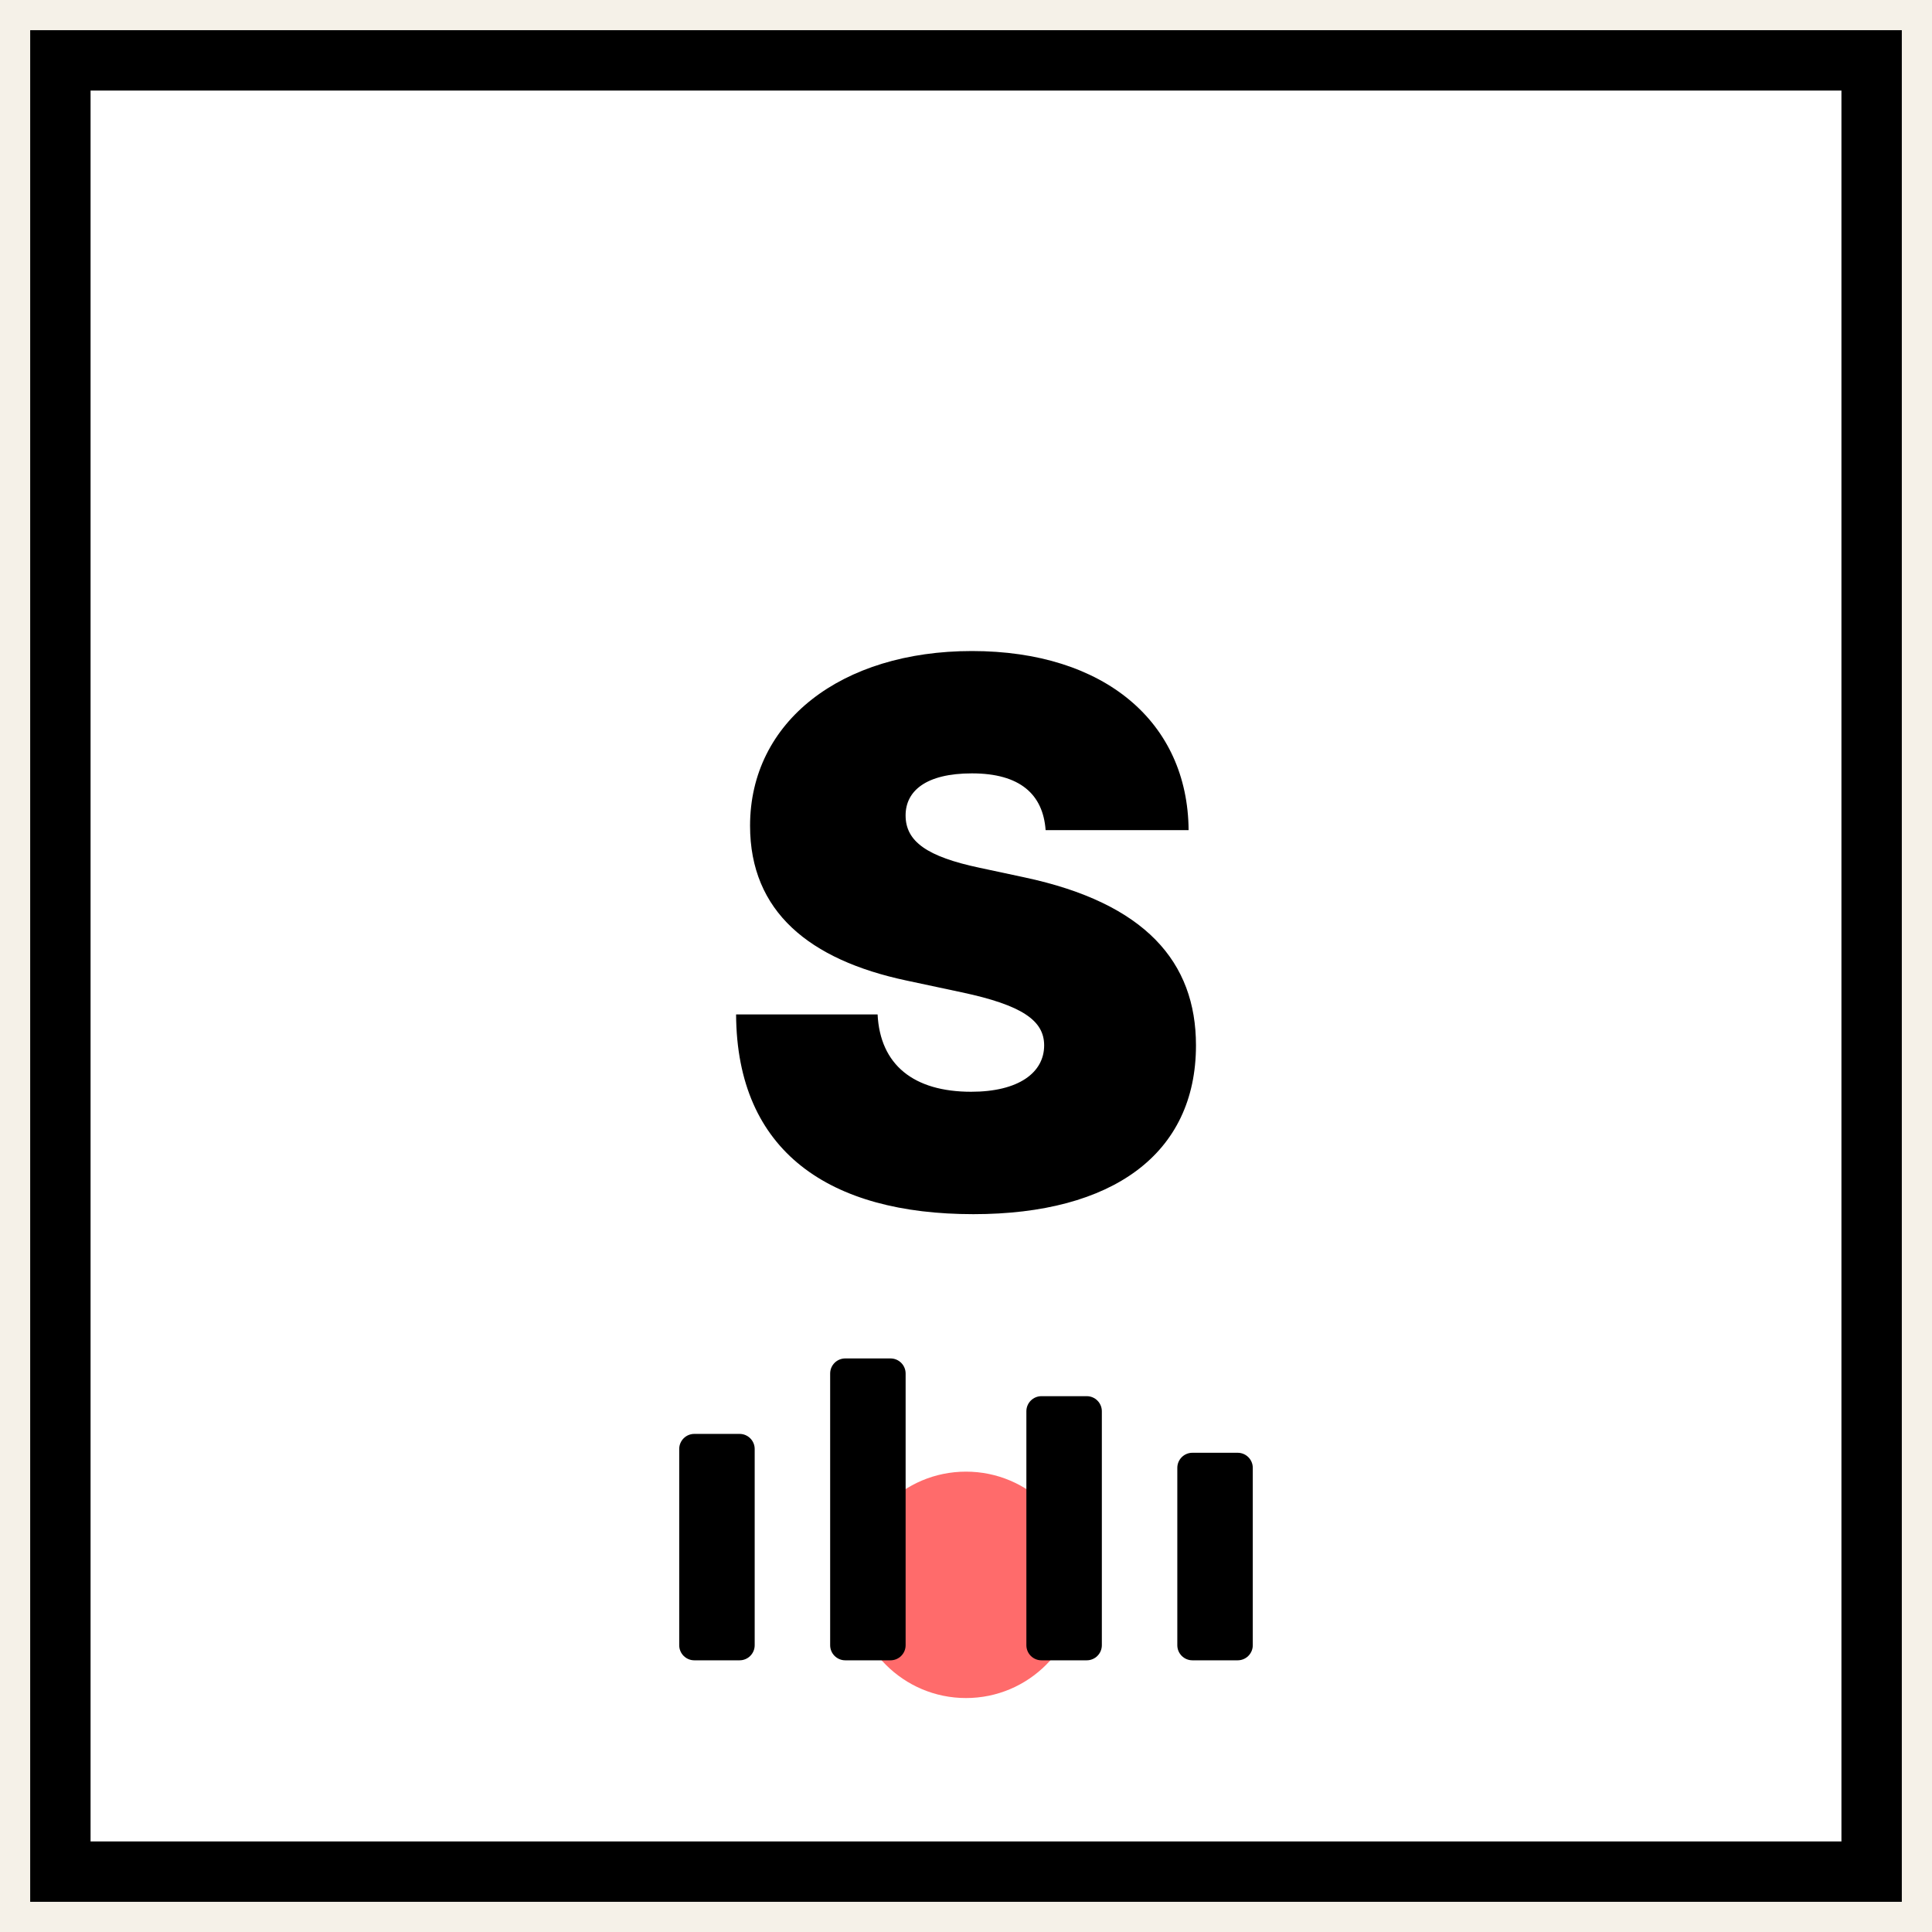
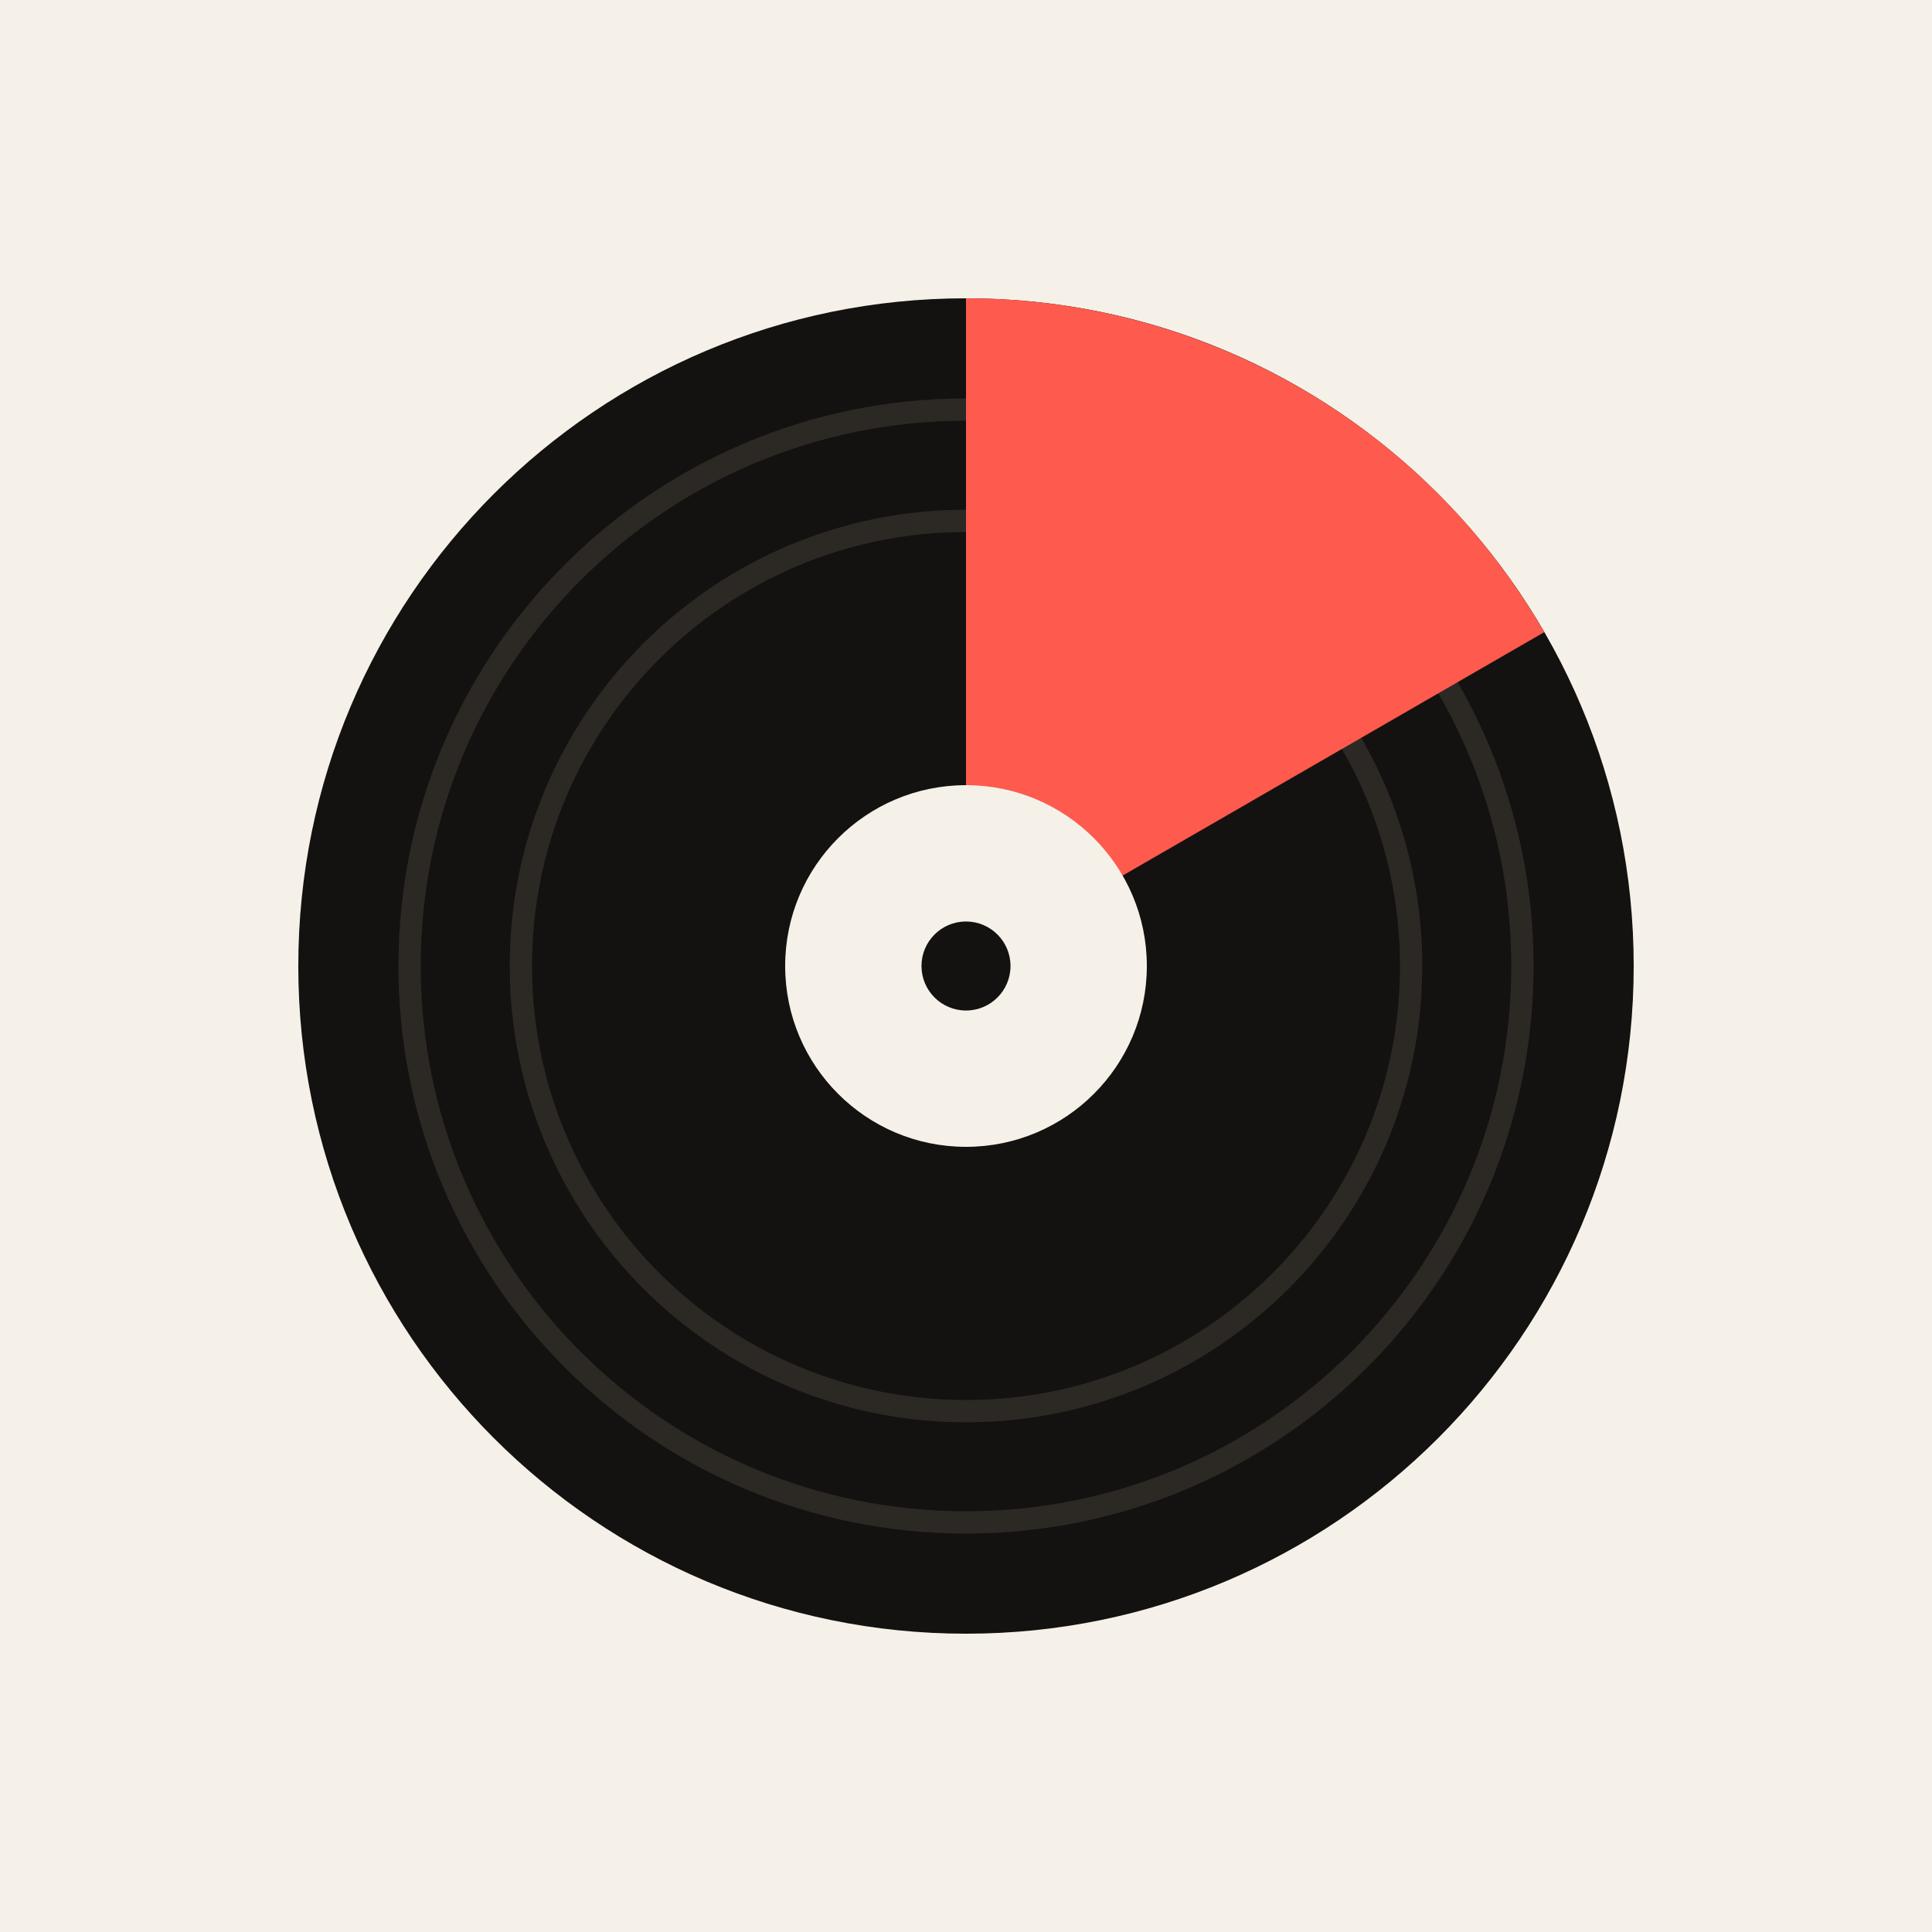
- <svg xmlns="http://www.w3.org/2000/svg" viewBox="0 0 512 512">
-   <rect width="512" height="512" fill="#f5f1e8" />
-   <rect x="16" y="16" width="480" height="480" fill="#ffffff" stroke="#000000" stroke-width="16" />
-   <text x="256" y="320" font-family="system-ui, -apple-system, sans-serif" font-size="200" font-weight="900" text-anchor="middle" fill="#000000">S</text>
-   <circle cx="256" cy="420" r="30" fill="#ff6b6b" />
-   <rect x="180" y="380" width="20" height="60" fill="#000000" rx="4" />
-   <rect x="220" y="360" width="20" height="80" fill="#000000" rx="4" />
-   <rect x="272" y="370" width="20" height="70" fill="#000000" rx="4" />
-   <rect x="312" y="385" width="20" height="55" fill="#000000" rx="4" />
+ <svg xmlns="http://www.w3.org/2000/svg" width="512" height="512" viewBox="0 0 100 100">
+   <rect width="100" height="100" rx="0" fill="#f5f1e8" />
+   <g transform="translate(14 14) scale(0.72)">
+     <circle cx="50" cy="50" r="48" fill="#141210" />
+     <circle cx="50" cy="50" r="40" fill="none" stroke="#2c2925" stroke-width="1.6" />
+     <circle cx="50" cy="50" r="32" fill="none" stroke="#2c2925" stroke-width="1.6" />
+     <path d="M50 50 L50 2 A48 48 0 0 1 91.57 26 Z" fill="#ff5a4e" />
+     <circle cx="50" cy="50" r="13" fill="#f5f1e8" />
+     <circle cx="50" cy="50" r="3.2" fill="#141210" />
+   </g>
</svg>
